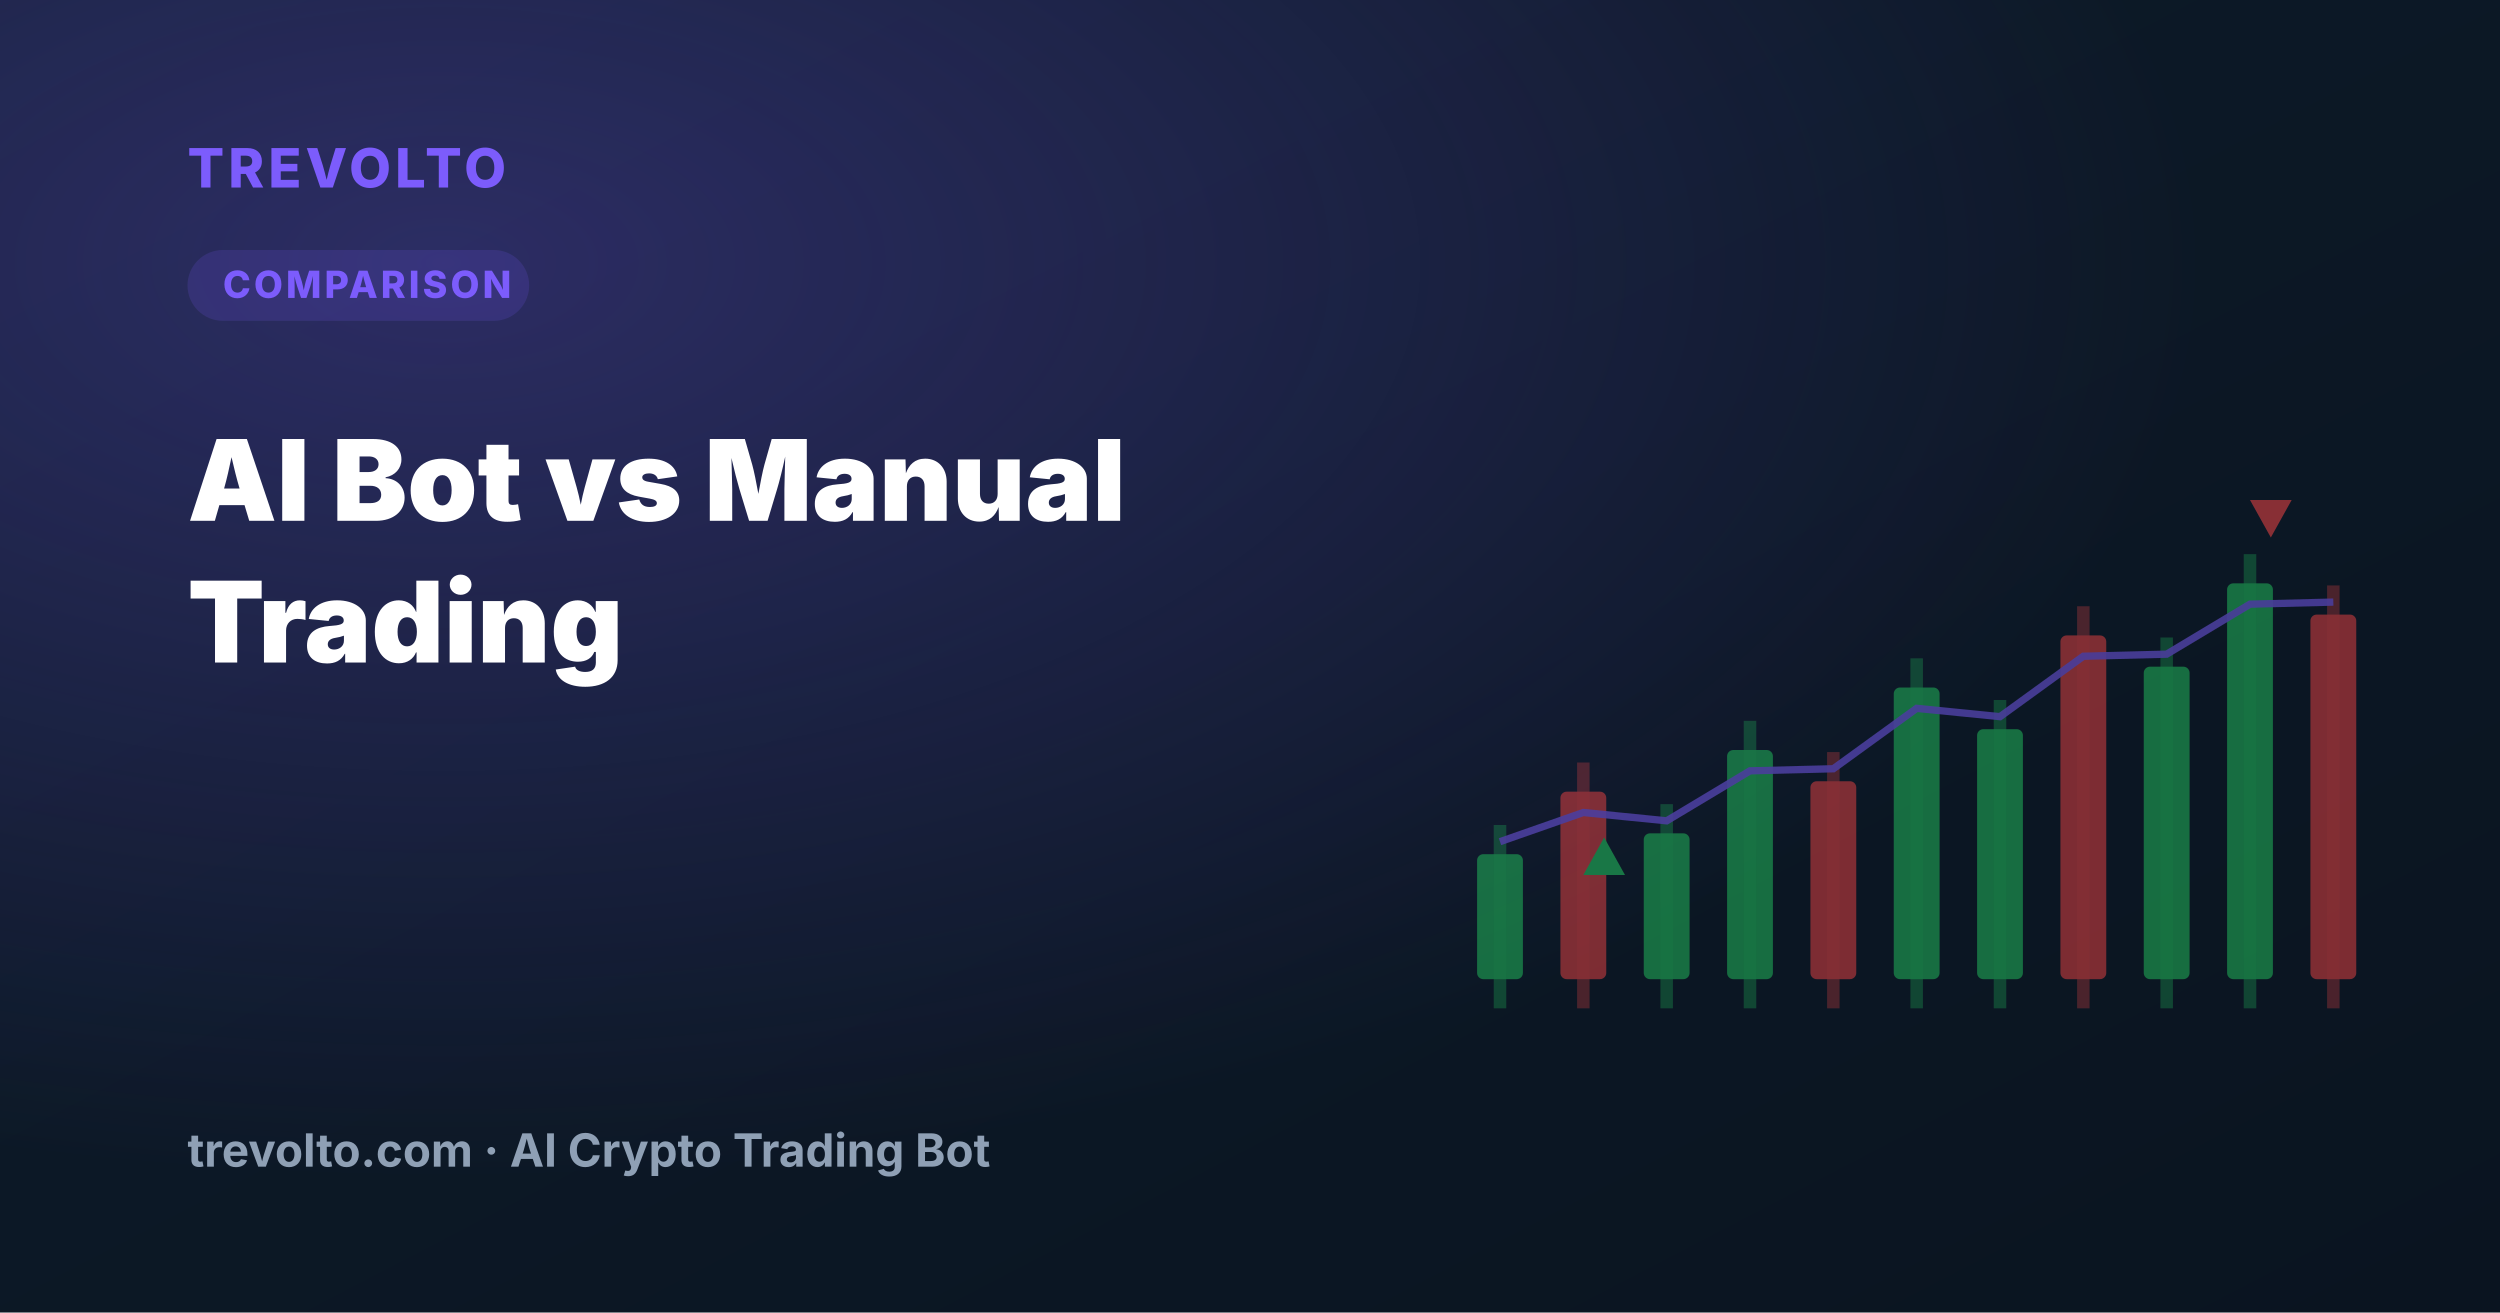
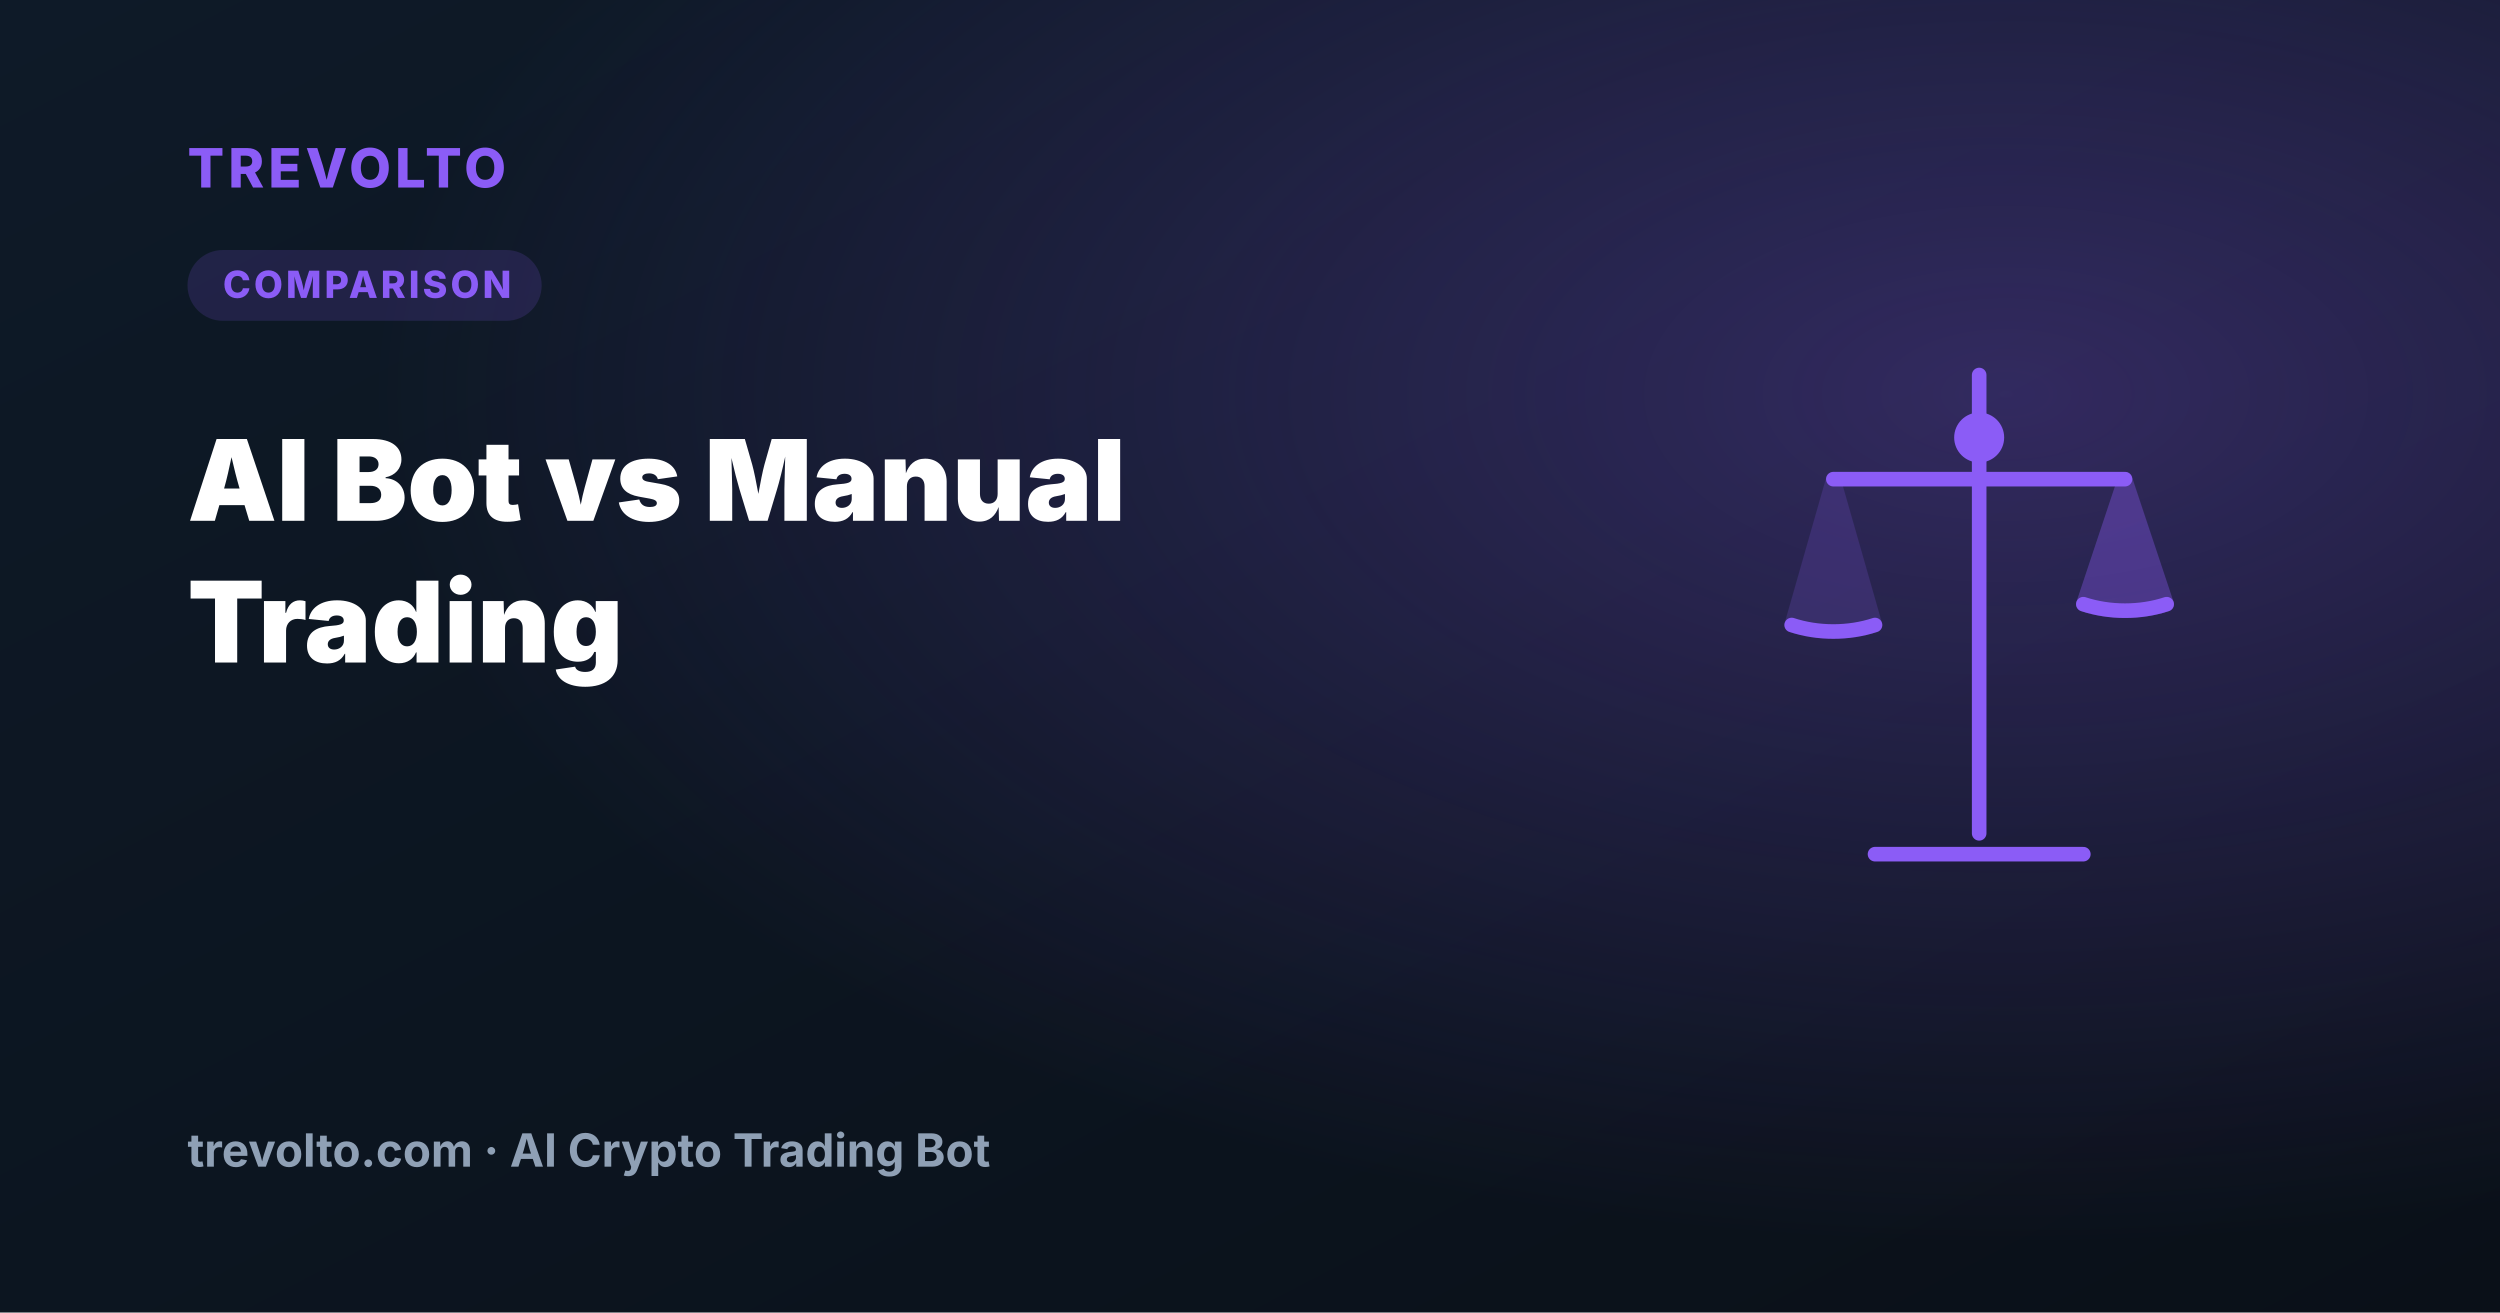
<svg xmlns="http://www.w3.org/2000/svg" viewBox="0 0 1200 630" width="1200" height="630" role="img" aria-label="AI Bot vs Manual Trading">
  <defs>
    <linearGradient id="bg" x1="0" y1="0" x2="1" y2="1">
-       <stop offset="0" stop-color="#0e1c2b" />
-       <stop offset="1" stop-color="#0a1420" />
+       <stop offset="0" stop-color="#0e1a28" />
+       <stop offset="1" stop-color="#0a1018" />
    </linearGradient>
-     <radialGradient id="glow" cx="18%" cy="20%" r="70%">
-       <stop offset="0" stop-color="#7c5cfc" stop-opacity=".28" />
-       <stop offset="1" stop-color="#7c5cfc" stop-opacity="0" />
+     <radialGradient id="glow" cx="80%" cy="30%" r="65%">
+       <stop offset="0" stop-color="#8b5cf6" stop-opacity=".30" />
+       <stop offset="1" stop-color="#8b5cf6" stop-opacity="0" />
    </radialGradient>
  </defs>
  <rect width="1200" height="630" fill="url(#bg)" />
  <rect width="1200" height="630" fill="url(#glow)" />
-   <g opacity=".55">
-     <rect x="717" y="396" width="6" height="88" fill="#22c55e" opacity=".5" />
-     <rect x="709" y="410" width="22" height="60" rx="3" fill="#22c55e" opacity=".9" />
-     <rect x="757" y="366" width="6" height="118" fill="#ef4444" opacity=".5" />
-     <rect x="749" y="380" width="22" height="90" rx="3" fill="#ef4444" opacity=".9" />
-     <rect x="797" y="386" width="6" height="98" fill="#22c55e" opacity=".5" />
-     <rect x="789" y="400" width="22" height="70" rx="3" fill="#22c55e" opacity=".9" />
-     <rect x="837" y="346" width="6" height="138" fill="#22c55e" opacity=".5" />
-     <rect x="829" y="360" width="22" height="110" rx="3" fill="#22c55e" opacity=".9" />
-     <rect x="877" y="361" width="6" height="123" fill="#ef4444" opacity=".5" />
-     <rect x="869" y="375" width="22" height="95" rx="3" fill="#ef4444" opacity=".9" />
-     <rect x="917" y="316" width="6" height="168" fill="#22c55e" opacity=".5" />
-     <rect x="909" y="330" width="22" height="140" rx="3" fill="#22c55e" opacity=".9" />
-     <rect x="957" y="336" width="6" height="148" fill="#22c55e" opacity=".5" />
-     <rect x="949" y="350" width="22" height="120" rx="3" fill="#22c55e" opacity=".9" />
-     <rect x="997" y="291" width="6" height="193" fill="#ef4444" opacity=".5" />
-     <rect x="989" y="305" width="22" height="165" rx="3" fill="#ef4444" opacity=".9" />
-     <rect x="1037" y="306" width="6" height="178" fill="#22c55e" opacity=".5" />
-     <rect x="1029" y="320" width="22" height="150" rx="3" fill="#22c55e" opacity=".9" />
-     <rect x="1077" y="266" width="6" height="218" fill="#22c55e" opacity=".5" />
-     <rect x="1069" y="280" width="22" height="190" rx="3" fill="#22c55e" opacity=".9" />
-     <rect x="1117" y="281" width="6" height="203" fill="#ef4444" opacity=".5" />
-     <rect x="1109" y="295" width="22" height="175" rx="3" fill="#ef4444" opacity=".9" />
-     <polyline points="720,404 760,390 800,394 840,370 880,369 920,340 960,344 1000,315 1040,314 1080,290 1120,289" fill="none" stroke="#7c5cfc" stroke-width="3.5" opacity=".9" />
-     <path d="M760 420 l10 -18 l10 18 z" fill="#22c55e" />
-     <path d="M1080 240 l10 18 l10 -18 z" fill="#ef4444" />
+   <g transform="translate(860,170)" fill="none" stroke="#8b5cf6" stroke-width="7" stroke-linecap="round" stroke-linejoin="round">
+     <line x1="90" y1="10" x2="90" y2="230" />
+     <line x1="20" y1="60" x2="160" y2="60" />
+     <circle cx="90" cy="40" r="12" fill="#8b5cf6" stroke="none" />
+     <path d="M20 60 L0 130 A45 30 0 0 0 40 130 Z" fill="#8b5cf6" opacity=".18" />
+     <path d="M0 130 A45 30 0 0 0 40 130" />
+     <path d="M160 60 L140 120 A45 30 0 0 0 180 120 Z" fill="#8b5cf6" opacity=".35" />
+     <path d="M140 120 A45 30 0 0 0 180 120" />
+     <line x1="40" y1="240" x2="140" y2="240" />
  </g>
-   <rect x="0" y="0" width="1200" height="630" fill="none" />
  <g font-family="Inter, -apple-system, Segoe UI, sans-serif">
-     <text x="90" y="90" font-size="26" font-weight="800" letter-spacing="2" fill="#7c5cfc">TREVOLTO</text>
-     <rect x="90" y="120" width="164" height="34" rx="17" fill="#7c5cfc" opacity=".16" />
-     <text x="107" y="143" font-size="18" font-weight="800" letter-spacing="1.5" fill="#7c5cfc">COMPARISON</text>
+     <text x="90" y="90" font-size="26" font-weight="800" letter-spacing="2" fill="#8b5cf6">TREVOLTO</text>
+     <rect x="90" y="120" width="170" height="34" rx="17" fill="#8b5cf6" opacity=".16" />
+     <text x="107" y="143" font-size="18" font-weight="800" letter-spacing="1.5" fill="#8b5cf6">COMPARISON</text>
    <text x="90" y="250" font-size="54" font-weight="900" fill="#ffffff">
      <tspan x="90" dy="0">AI Bot vs Manual</tspan>
      <tspan x="90" dy="68">Trading</tspan>
    </text>
    <text x="90" y="560" font-size="22" font-weight="700" fill="#8fa0b5">trevolto.com  ·  AI Crypto Trading Bot</text>
  </g>
</svg>
